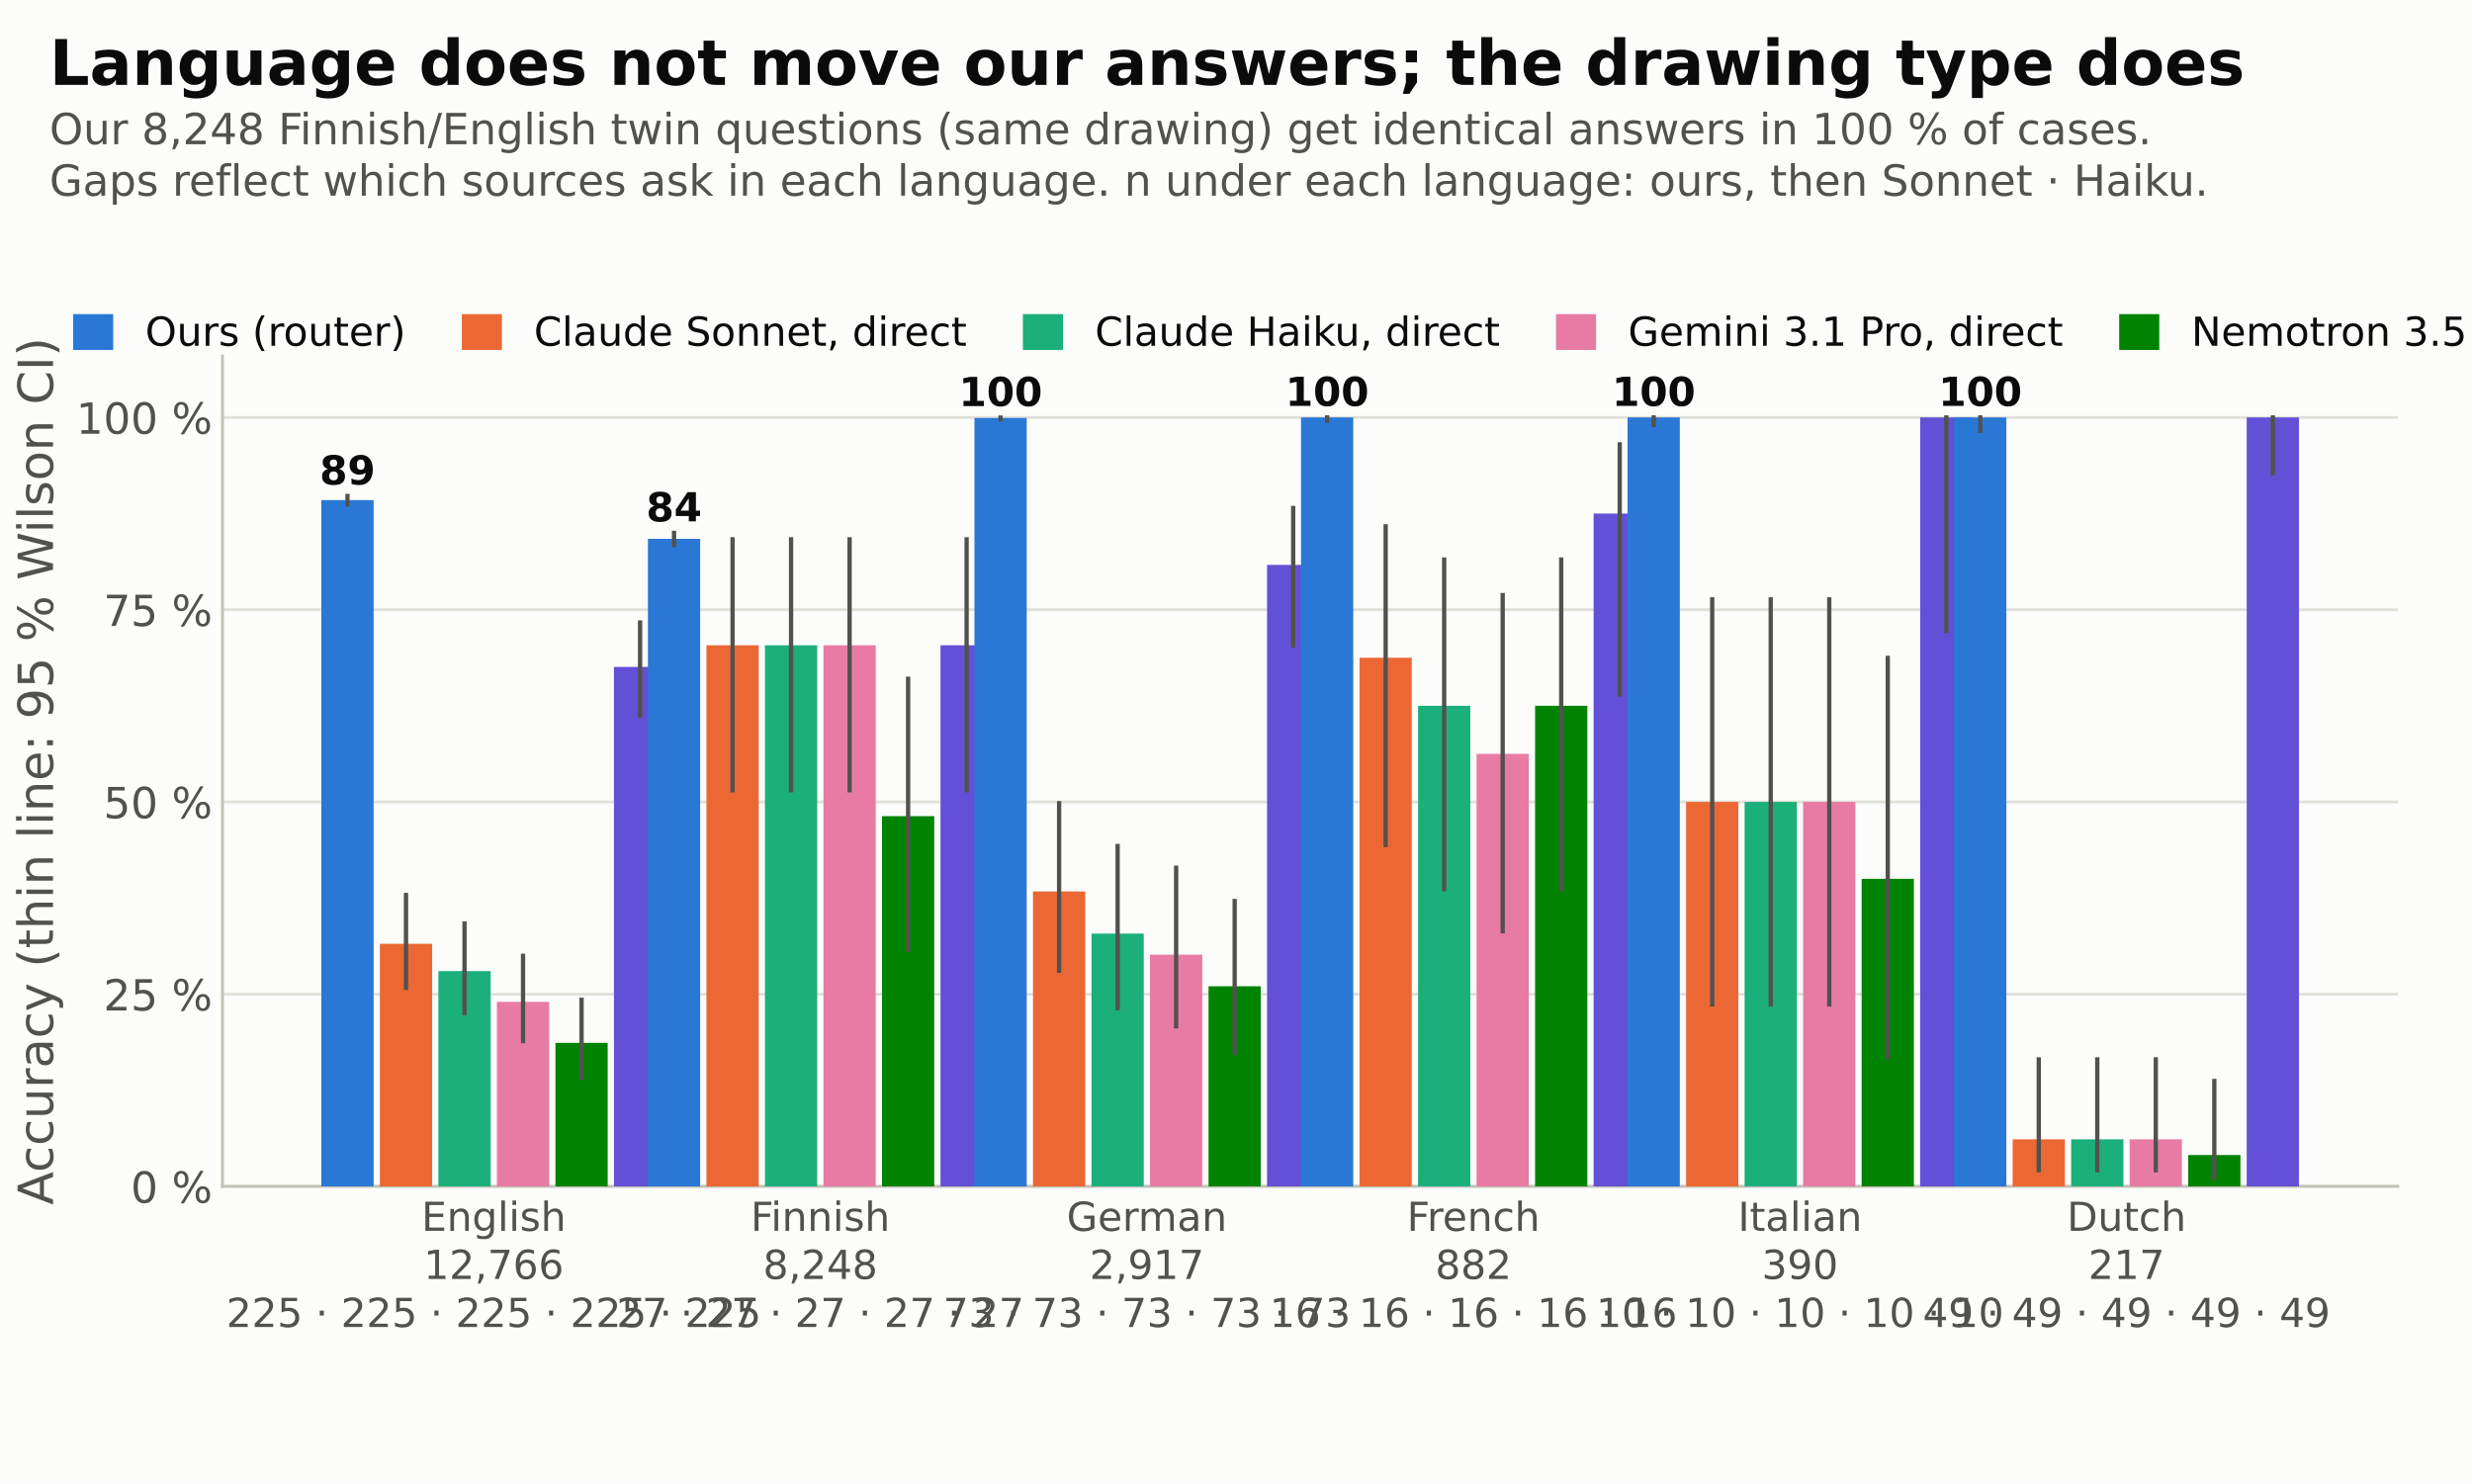
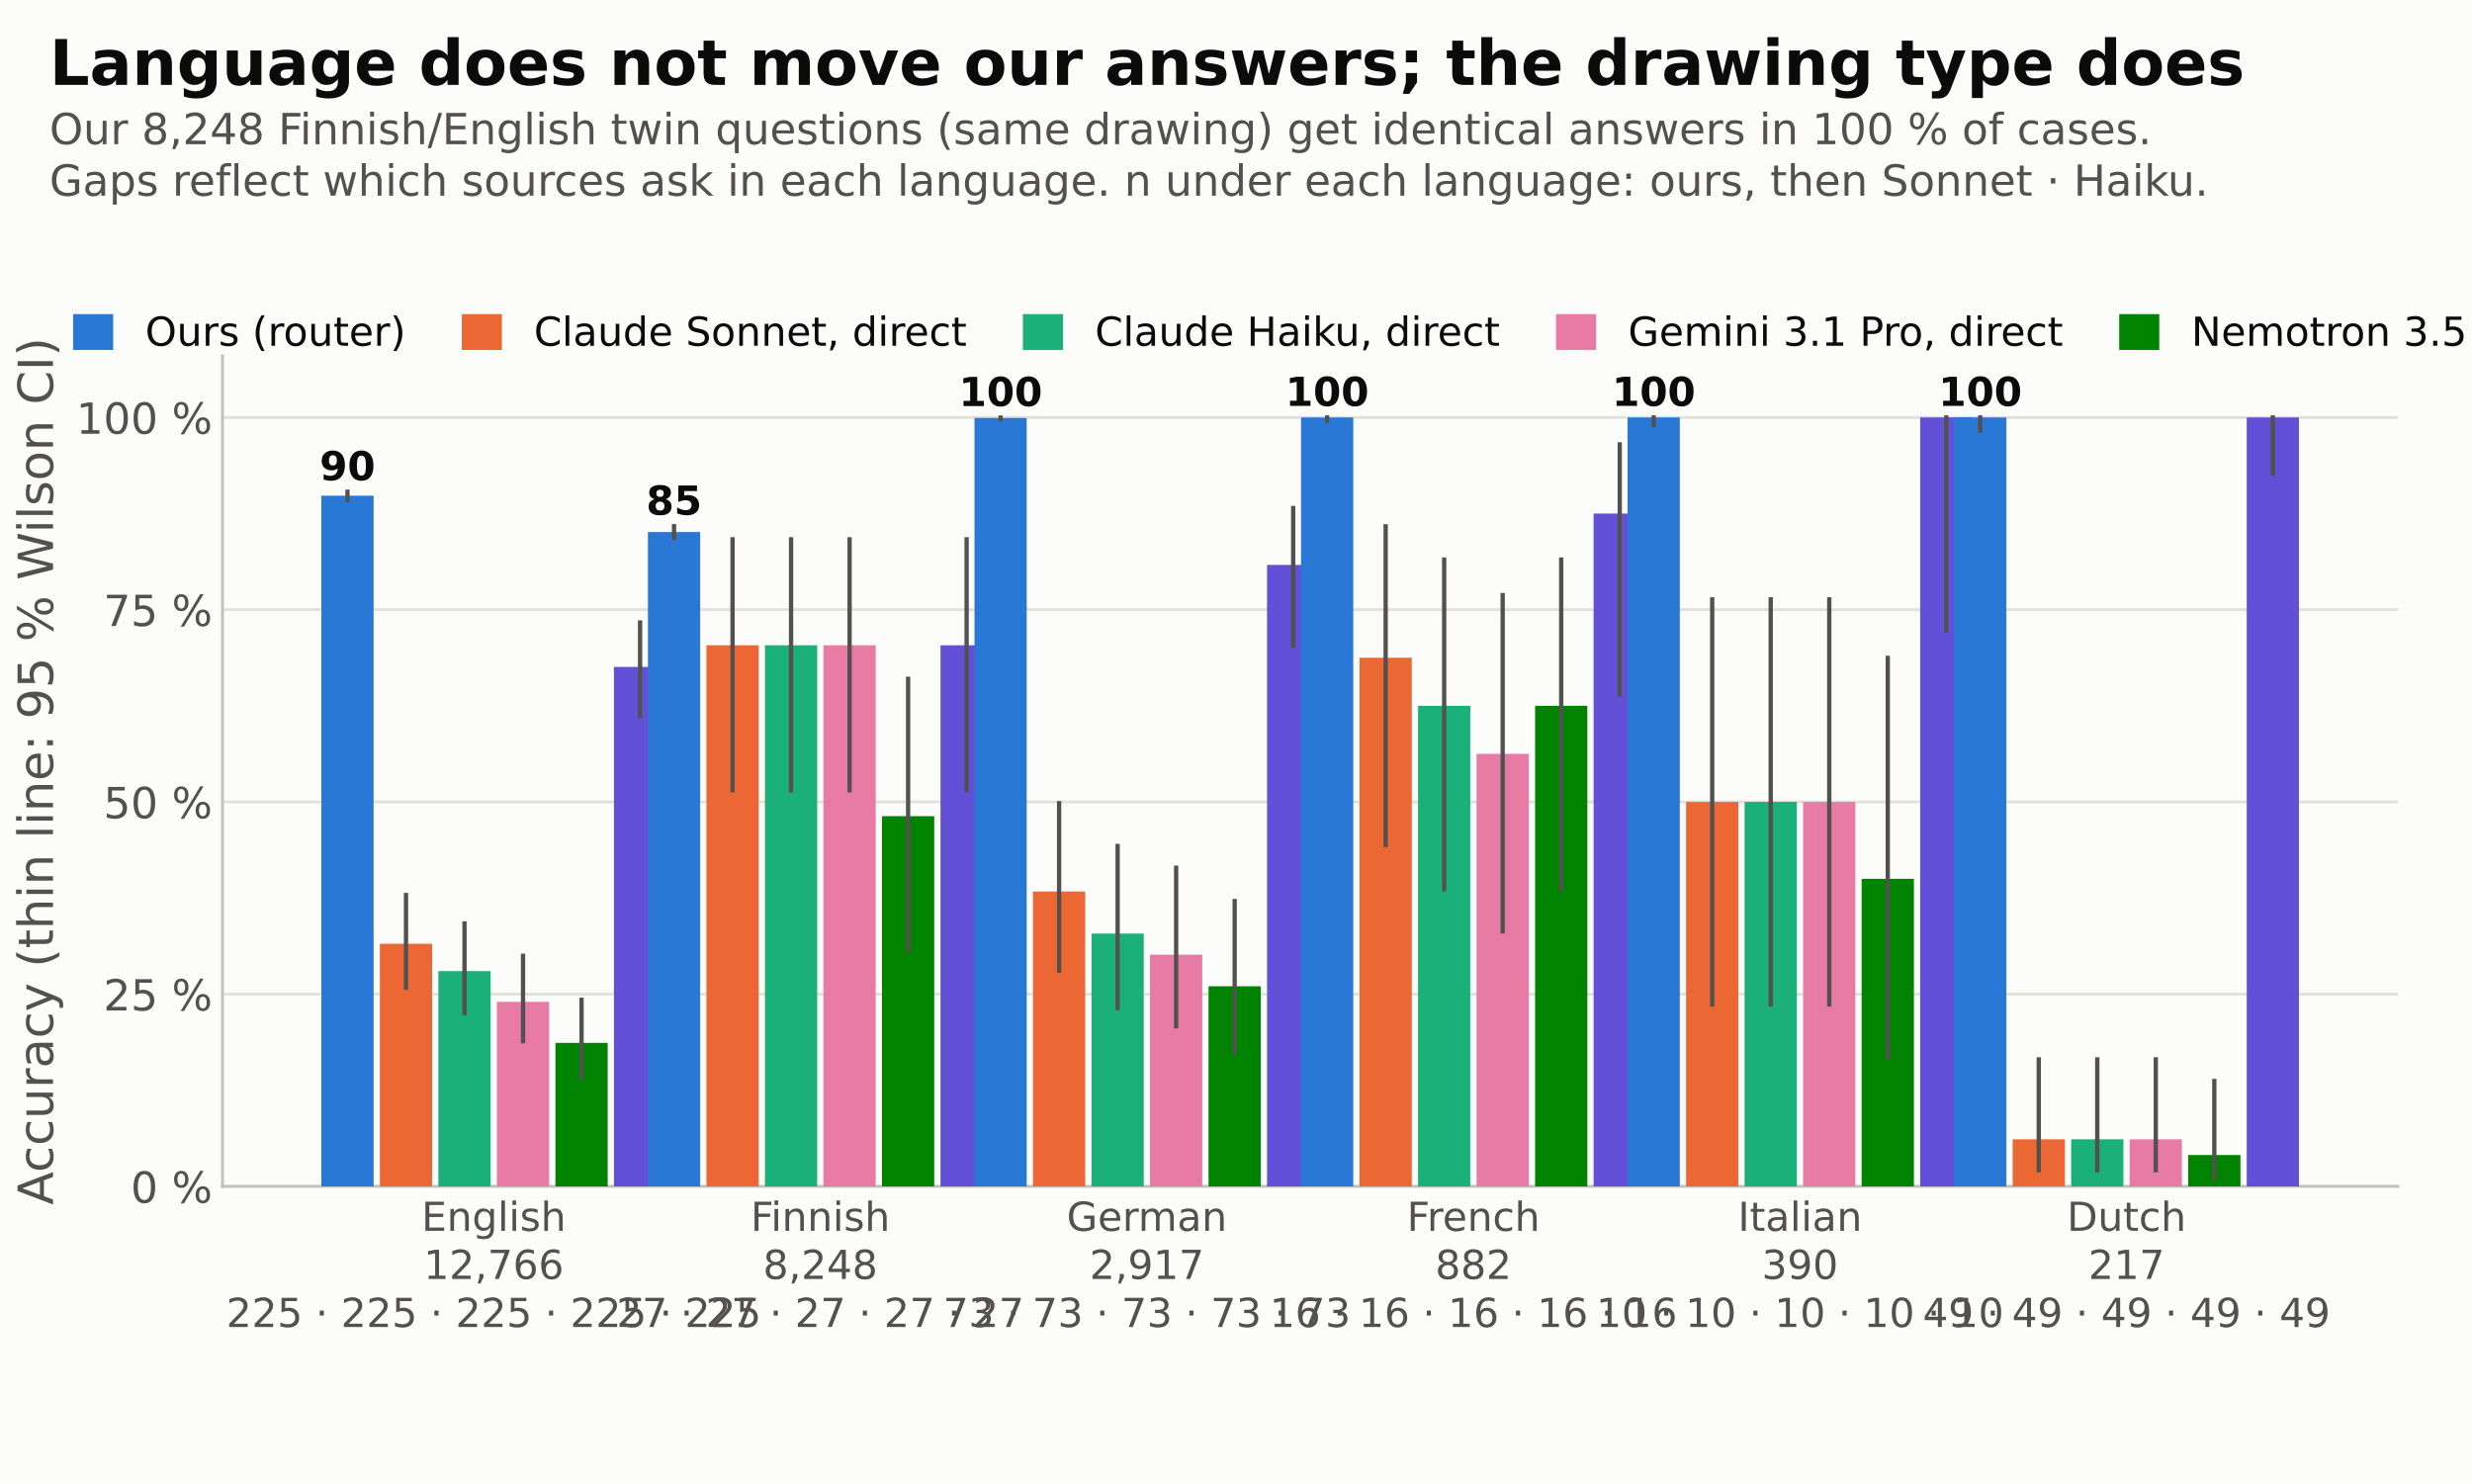
<svg xmlns="http://www.w3.org/2000/svg" width="864pt" height="518.4pt" viewBox="0 0 864 518.4" version="1.1">
  <defs>
    <style type="text/css">*{stroke-linejoin: round; stroke-linecap: butt}</style>
  </defs>
  <g id="figure_1">
    <g id="patch_1">
      <path d="M 0 518.4  L 864 518.4  L 864 0  L 0 0  z " style="fill: #fcfcfb" />
    </g>
    <g id="axes_1">
      <g id="patch_2">
        <path d="M 77.76 414.72  L 838.08 414.72  L 838.08 124.416  L 77.76 124.416  z " style="fill: #fcfcfb" />
      </g>
      <g id="matplotlib.axis_1">
        <g id="xtick_1">
          <g id="line2d_1" />
          <g id="text_1">
            <text style="font-size: 14px; font-family: 'DejaVu Sans'; fill: #52514e" transform="translate(147.3077 430.2592)">English</text>
            <text style="font-size: 14px; font-family: 'DejaVu Sans'; fill: #52514e" transform="translate(148.0897 447.0619)">12,766</text>
            <text style="font-size: 14px; font-family: 'DejaVu Sans'; fill: #52514e" transform="translate(79.08064 463.8646)">225 · 225 · 225 · 225 · 225</text>
          </g>
        </g>
        <g id="xtick_2">
          <g id="line2d_2" />
          <g id="text_2">
            <text style="font-size: 14px; font-family: 'DejaVu Sans'; fill: #52514e" transform="translate(262.3568 430.2592)">Finnish</text>
            <text style="font-size: 14px; font-family: 'DejaVu Sans'; fill: #52514e" transform="translate(266.6782 447.0619)">8,248</text>
            <text style="font-size: 14px; font-family: 'DejaVu Sans'; fill: #52514e" transform="translate(215.4841 463.8646)">27 · 27 · 27 · 27 · 27</text>
          </g>
        </g>
        <g id="xtick_3">
          <g id="line2d_3" />
          <g id="text_3">
            <text style="font-size: 14px; font-family: 'DejaVu Sans'; fill: #52514e" transform="translate(372.822 430.2581)">German</text>
            <text style="font-size: 14px; font-family: 'DejaVu Sans'; fill: #52514e" transform="translate(380.8129 447.0608)">2,917</text>
            <text style="font-size: 14px; font-family: 'DejaVu Sans'; fill: #52514e" transform="translate(329.6189 463.8636)">73 · 73 · 73 · 73 · 73</text>
          </g>
        </g>
        <g id="xtick_4">
          <g id="line2d_4" />
          <g id="text_4">
            <text style="font-size: 14px; font-family: 'DejaVu Sans'; fill: #52514e" transform="translate(491.7189 430.2592)">French</text>
            <text style="font-size: 14px; font-family: 'DejaVu Sans'; fill: #52514e" transform="translate(501.6261 447.0619)">882</text>
            <text style="font-size: 14px; font-family: 'DejaVu Sans'; fill: #52514e" transform="translate(443.7536 463.8646)">16 · 16 · 16 · 16 · 16</text>
          </g>
        </g>
        <g id="xtick_5">
          <g id="line2d_5" />
          <g id="text_5">
            <text style="font-size: 14px; font-family: 'DejaVu Sans'; fill: #52514e" transform="translate(607.4079 430.2592)">Italian</text>
            <text style="font-size: 14px; font-family: 'DejaVu Sans'; fill: #52514e" transform="translate(615.7609 447.0619)">390</text>
            <text style="font-size: 14px; font-family: 'DejaVu Sans'; fill: #52514e" transform="translate(557.8884 463.8646)">10 · 10 · 10 · 10 · 10</text>
          </g>
        </g>
        <g id="xtick_6">
          <g id="line2d_6" />
          <g id="text_6">
            <text style="font-size: 14px; font-family: 'DejaVu Sans'; fill: #52514e" transform="translate(722.4012 430.2592)">Dutch</text>
            <text style="font-size: 14px; font-family: 'DejaVu Sans'; fill: #52514e" transform="translate(729.8956 447.0619)">217</text>
            <text style="font-size: 14px; font-family: 'DejaVu Sans'; fill: #52514e" transform="translate(672.0231 463.8646)">49 · 49 · 49 · 49 · 49</text>
          </g>
        </g>
      </g>
      <g id="matplotlib.axis_2">
        <g id="ytick_1">
          <g id="line2d_7">
-             <path d="M 77.76 414.72  L 838.08 414.72  " clip-path="url(#p96bb09492b)" style="fill: none; stroke: #e1e0d9; stroke-linecap: square" />
+             <path d="M 77.76 414.72  L 838.08 414.72  " clip-path="url(#pea095c5784)" style="fill: none; stroke: #e1e0d9; stroke-linecap: square" />
          </g>
          <g id="line2d_8" />
          <g id="text_7">
            <text style="font-size: 15px; font-family: 'DejaVu Sans'; text-anchor: end; fill: #52514e" x="74.26" y="420.418" transform="rotate(-0 74.26 420.4182)">0 %</text>
          </g>
        </g>
        <g id="ytick_2">
          <g id="line2d_9">
-             <path d="M 77.76 347.52  L 838.08 347.52  " clip-path="url(#p96bb09492b)" style="fill: none; stroke: #e1e0d9; stroke-linecap: square" />
+             <path d="M 77.76 347.52  L 838.08 347.52  " clip-path="url(#pea095c5784)" style="fill: none; stroke: #e1e0d9; stroke-linecap: square" />
          </g>
          <g id="line2d_10" />
          <g id="text_8">
            <text style="font-size: 15px; font-family: 'DejaVu Sans'; text-anchor: end; fill: #52514e" x="74.26" y="353.218" transform="rotate(-0 74.26 353.2182)">25 %</text>
          </g>
        </g>
        <g id="ytick_3">
          <g id="line2d_11">
-             <path d="M 77.76 280.32  L 838.08 280.32  " clip-path="url(#p96bb09492b)" style="fill: none; stroke: #e1e0d9; stroke-linecap: square" />
+             <path d="M 77.76 280.32  L 838.08 280.32  " clip-path="url(#pea095c5784)" style="fill: none; stroke: #e1e0d9; stroke-linecap: square" />
          </g>
          <g id="line2d_12" />
          <g id="text_9">
            <text style="font-size: 15px; font-family: 'DejaVu Sans'; text-anchor: end; fill: #52514e" x="74.26" y="286.018" transform="rotate(-0 74.26 286.0182)">50 %</text>
          </g>
        </g>
        <g id="ytick_4">
          <g id="line2d_13">
-             <path d="M 77.76 213.12  L 838.08 213.12  " clip-path="url(#p96bb09492b)" style="fill: none; stroke: #e1e0d9; stroke-linecap: square" />
+             <path d="M 77.76 213.12  L 838.08 213.12  " clip-path="url(#pea095c5784)" style="fill: none; stroke: #e1e0d9; stroke-linecap: square" />
          </g>
          <g id="line2d_14" />
          <g id="text_10">
            <text style="font-size: 15px; font-family: 'DejaVu Sans'; text-anchor: end; fill: #52514e" x="74.26" y="218.818" transform="rotate(-0 74.26 218.8182)">75 %</text>
          </g>
        </g>
        <g id="ytick_5">
          <g id="line2d_15">
-             <path d="M 77.76 145.92  L 838.08 145.92  " clip-path="url(#p96bb09492b)" style="fill: none; stroke: #e1e0d9; stroke-linecap: square" />
+             <path d="M 77.76 145.92  L 838.08 145.92  " clip-path="url(#pea095c5784)" style="fill: none; stroke: #e1e0d9; stroke-linecap: square" />
          </g>
          <g id="line2d_16" />
          <g id="text_11">
            <text style="font-size: 15px; font-family: 'DejaVu Sans'; text-anchor: end; fill: #52514e" x="74.26" y="151.618" transform="rotate(-0 74.26 151.6182)">100 %</text>
          </g>
        </g>
        <g id="text_12">
          <text style="font-size: 17px; font-family: 'DejaVu Sans'; text-anchor: middle; fill: #52514e" x="18.525" y="269.568" transform="rotate(-90 18.52523 269.568)">Accuracy (thin line: 95 % Wilson CI)</text>
        </g>
      </g>
      <g id="patch_3">
        <path d="M 77.76 414.72  L 77.76 124.416  " style="fill: none; stroke: #c3c2b7; stroke-linejoin: miter; stroke-linecap: square" />
      </g>
      <g id="patch_4">
        <path d="M 77.76 414.72  L 838.08 414.72  " style="fill: none; stroke: #c3c2b7; stroke-linejoin: miter; stroke-linecap: square" />
      </g>
      <g id="patch_5">
-         <path d="M 112.32 414.72  L 130.582 414.72  L 130.582 174.809  L 112.32 174.809  z " clip-path="url(#p96bb09492b)" style="fill: #2a78d6" />
+         <path d="M 112.32 414.72  L 130.582 414.72  L 130.582 173.272  L 112.32 173.272  z " clip-path="url(#pea095c5784)" style="fill: #2a78d6" />
      </g>
      <g id="text_13">
-         <text style="font-weight: 700; font-size: 14px; font-family: 'DejaVu Sans'; text-anchor: middle; fill: #0b0b0b" x="121.451" y="169.364" transform="rotate(-0 121.4508 169.3642)">89</text>
+         <text style="font-weight: 700; font-size: 14px; font-family: 'DejaVu Sans'; text-anchor: middle; fill: #0b0b0b" x="121.451" y="167.862" transform="rotate(-0 121.4508 167.862)">90</text>
      </g>
      <g id="patch_6">
-         <path d="M 132.773 414.72  L 151.035 414.72  L 151.035 329.899  L 132.773 329.899  z " clip-path="url(#p96bb09492b)" style="fill: #eb6834" />
+         <path d="M 132.773 414.72  L 151.035 414.72  L 151.035 329.899  L 132.773 329.899  z " clip-path="url(#pea095c5784)" style="fill: #eb6834" />
      </g>
      <g id="patch_7">
-         <path d="M 153.226 414.72  L 171.487 414.72  L 171.487 339.456  L 153.226 339.456  z " clip-path="url(#p96bb09492b)" style="fill: #1baf7a" />
+         <path d="M 153.226 414.72  L 171.487 414.72  L 171.487 339.456  L 153.226 339.456  z " clip-path="url(#pea095c5784)" style="fill: #1baf7a" />
      </g>
      <g id="patch_8">
-         <path d="M 173.679 414.72  L 191.94 414.72  L 191.94 350.208  L 173.679 350.208  z " clip-path="url(#p96bb09492b)" style="fill: #e87ba4" />
+         <path d="M 173.679 414.72  L 191.94 414.72  L 191.94 350.208  L 173.679 350.208  z " clip-path="url(#pea095c5784)" style="fill: #e87ba4" />
      </g>
      <g id="patch_9">
-         <path d="M 194.132 414.72  L 212.393 414.72  L 212.393 364.544  L 194.132 364.544  z " clip-path="url(#p96bb09492b)" style="fill: #008300" />
+         <path d="M 194.132 414.72  L 212.393 414.72  L 212.393 364.544  L 194.132 364.544  z " clip-path="url(#pea095c5784)" style="fill: #008300" />
      </g>
      <g id="patch_10">
-         <path d="M 214.585 414.72  L 232.846 414.72  L 232.846 233.131  L 214.585 233.131  z " clip-path="url(#p96bb09492b)" style="fill: #6250d6" />
+         <path d="M 214.585 414.72  L 232.846 414.72  L 232.846 233.131  L 214.585 233.131  z " clip-path="url(#pea095c5784)" style="fill: #6250d6" />
      </g>
      <g id="patch_11">
-         <path d="M 226.455 414.72  L 244.716 414.72  L 244.716 188.352  L 226.455 188.352  z " clip-path="url(#p96bb09492b)" style="fill: #2a78d6" />
+         <path d="M 226.455 414.72  L 244.716 414.72  L 244.716 185.973  L 226.455 185.973  z " clip-path="url(#pea095c5784)" style="fill: #2a78d6" />
      </g>
      <g id="text_14">
-         <text style="font-weight: 700; font-size: 14px; font-family: 'DejaVu Sans'; text-anchor: middle; fill: #0b0b0b" x="235.586" y="182.248" transform="rotate(-0 235.5855 182.2476)">84</text>
+         <text style="font-weight: 700; font-size: 14px; font-family: 'DejaVu Sans'; text-anchor: middle; fill: #0b0b0b" x="235.586" y="179.919" transform="rotate(-0 235.5855 179.919)">85</text>
      </g>
      <g id="patch_12">
-         <path d="M 246.908 414.72  L 265.169 414.72  L 265.169 225.564  L 246.908 225.564  z " clip-path="url(#p96bb09492b)" style="fill: #eb6834" />
+         <path d="M 246.908 414.72  L 265.169 414.72  L 265.169 225.564  L 246.908 225.564  z " clip-path="url(#pea095c5784)" style="fill: #eb6834" />
      </g>
      <g id="patch_13">
-         <path d="M 267.361 414.72  L 285.622 414.72  L 285.622 225.564  L 267.361 225.564  z " clip-path="url(#p96bb09492b)" style="fill: #1baf7a" />
+         <path d="M 267.361 414.72  L 285.622 414.72  L 285.622 225.564  L 267.361 225.564  z " clip-path="url(#pea095c5784)" style="fill: #1baf7a" />
      </g>
      <g id="patch_14">
-         <path d="M 287.814 414.72  L 306.075 414.72  L 306.075 225.564  L 287.814 225.564  z " clip-path="url(#p96bb09492b)" style="fill: #e87ba4" />
+         <path d="M 287.814 414.72  L 306.075 414.72  L 306.075 225.564  L 287.814 225.564  z " clip-path="url(#pea095c5784)" style="fill: #e87ba4" />
      </g>
      <g id="patch_15">
-         <path d="M 308.267 414.72  L 326.528 414.72  L 326.528 285.298  L 308.267 285.298  z " clip-path="url(#p96bb09492b)" style="fill: #008300" />
+         <path d="M 308.267 414.72  L 326.528 414.72  L 326.528 285.298  L 308.267 285.298  z " clip-path="url(#pea095c5784)" style="fill: #008300" />
      </g>
      <g id="patch_16">
-         <path d="M 328.719 414.72  L 346.981 414.72  L 346.981 225.564  L 328.719 225.564  z " clip-path="url(#p96bb09492b)" style="fill: #6250d6" />
+         <path d="M 328.719 414.72  L 346.981 414.72  L 346.981 225.564  L 328.719 225.564  z " clip-path="url(#pea095c5784)" style="fill: #6250d6" />
      </g>
      <g id="patch_17">
-         <path d="M 340.589 414.72  L 358.851 414.72  L 358.851 146.104  L 340.589 146.104  z " clip-path="url(#p96bb09492b)" style="fill: #2a78d6" />
+         <path d="M 340.589 414.72  L 358.851 414.72  L 358.851 146.104  L 340.589 146.104  z " clip-path="url(#pea095c5784)" style="fill: #2a78d6" />
      </g>
      <g id="text_15">
        <text style="font-weight: 700; font-size: 14px; font-family: 'DejaVu Sans'; text-anchor: middle; fill: #0b0b0b" x="349.72" y="141.939" transform="rotate(-0 349.7203 141.9385)">100</text>
      </g>
      <g id="patch_18">
-         <path d="M 361.042 414.72  L 379.304 414.72  L 379.304 311.619  L 361.042 311.619  z " clip-path="url(#p96bb09492b)" style="fill: #eb6834" />
+         <path d="M 361.042 414.72  L 379.304 414.72  L 379.304 311.619  L 361.042 311.619  z " clip-path="url(#pea095c5784)" style="fill: #eb6834" />
      </g>
      <g id="patch_19">
-         <path d="M 381.495 414.72  L 399.757 414.72  L 399.757 326.347  L 381.495 326.347  z " clip-path="url(#p96bb09492b)" style="fill: #1baf7a" />
+         <path d="M 381.495 414.72  L 399.757 414.72  L 399.757 326.347  L 381.495 326.347  z " clip-path="url(#pea095c5784)" style="fill: #1baf7a" />
      </g>
      <g id="patch_20">
-         <path d="M 401.948 414.72  L 420.21 414.72  L 420.21 333.712  L 401.948 333.712  z " clip-path="url(#p96bb09492b)" style="fill: #e87ba4" />
+         <path d="M 401.948 414.72  L 420.21 414.72  L 420.21 333.712  L 401.948 333.712  z " clip-path="url(#pea095c5784)" style="fill: #e87ba4" />
      </g>
      <g id="patch_21">
-         <path d="M 422.401 414.72  L 440.663 414.72  L 440.663 344.758  L 422.401 344.758  z " clip-path="url(#p96bb09492b)" style="fill: #008300" />
+         <path d="M 422.401 414.72  L 440.663 414.72  L 440.663 344.758  L 422.401 344.758  z " clip-path="url(#pea095c5784)" style="fill: #008300" />
      </g>
      <g id="patch_22">
-         <path d="M 442.854 414.72  L 461.116 414.72  L 461.116 197.471  L 442.854 197.471  z " clip-path="url(#p96bb09492b)" style="fill: #6250d6" />
+         <path d="M 442.854 414.72  L 461.116 414.72  L 461.116 197.471  L 442.854 197.471  z " clip-path="url(#pea095c5784)" style="fill: #6250d6" />
      </g>
      <g id="patch_23">
-         <path d="M 454.724 414.72  L 472.986 414.72  L 472.986 145.92  L 454.724 145.92  z " clip-path="url(#p96bb09492b)" style="fill: #2a78d6" />
+         <path d="M 454.724 414.72  L 472.986 414.72  L 472.986 145.92  L 454.724 145.92  z " clip-path="url(#pea095c5784)" style="fill: #2a78d6" />
      </g>
      <g id="text_16">
        <text style="font-weight: 700; font-size: 14px; font-family: 'DejaVu Sans'; text-anchor: middle; fill: #0b0b0b" x="463.855" y="141.888" transform="rotate(-0 463.855 141.888)">100</text>
      </g>
      <g id="patch_24">
-         <path d="M 475.177 414.72  L 493.439 414.72  L 493.439 229.92  L 475.177 229.92  z " clip-path="url(#p96bb09492b)" style="fill: #eb6834" />
+         <path d="M 475.177 414.72  L 493.439 414.72  L 493.439 229.92  L 475.177 229.92  z " clip-path="url(#pea095c5784)" style="fill: #eb6834" />
      </g>
      <g id="patch_25">
-         <path d="M 495.63 414.72  L 513.892 414.72  L 513.892 246.72  L 495.63 246.72  z " clip-path="url(#p96bb09492b)" style="fill: #1baf7a" />
+         <path d="M 495.63 414.72  L 513.892 414.72  L 513.892 246.72  L 495.63 246.72  z " clip-path="url(#pea095c5784)" style="fill: #1baf7a" />
      </g>
      <g id="patch_26">
-         <path d="M 516.083 414.72  L 534.345 414.72  L 534.345 263.52  L 516.083 263.52  z " clip-path="url(#p96bb09492b)" style="fill: #e87ba4" />
+         <path d="M 516.083 414.72  L 534.345 414.72  L 534.345 263.52  L 516.083 263.52  z " clip-path="url(#pea095c5784)" style="fill: #e87ba4" />
      </g>
      <g id="patch_27">
-         <path d="M 536.536 414.72  L 554.798 414.72  L 554.798 246.72  L 536.536 246.72  z " clip-path="url(#p96bb09492b)" style="fill: #008300" />
+         <path d="M 536.536 414.72  L 554.798 414.72  L 554.798 246.72  L 536.536 246.72  z " clip-path="url(#pea095c5784)" style="fill: #008300" />
      </g>
      <g id="patch_28">
-         <path d="M 556.989 414.72  L 575.251 414.72  L 575.251 179.52  L 556.989 179.52  z " clip-path="url(#p96bb09492b)" style="fill: #6250d6" />
+         <path d="M 556.989 414.72  L 575.251 414.72  L 575.251 179.52  L 556.989 179.52  z " clip-path="url(#pea095c5784)" style="fill: #6250d6" />
      </g>
      <g id="patch_29">
-         <path d="M 568.859 414.72  L 587.121 414.72  L 587.121 145.92  L 568.859 145.92  z " clip-path="url(#p96bb09492b)" style="fill: #2a78d6" />
+         <path d="M 568.859 414.72  L 587.121 414.72  L 587.121 145.92  L 568.859 145.92  z " clip-path="url(#pea095c5784)" style="fill: #2a78d6" />
      </g>
      <g id="text_17">
        <text style="font-weight: 700; font-size: 14px; font-family: 'DejaVu Sans'; text-anchor: middle; fill: #0b0b0b" x="577.99" y="141.888" transform="rotate(-0 577.9897 141.888)">100</text>
      </g>
      <g id="patch_30">
-         <path d="M 589.312 414.72  L 607.573 414.72  L 607.573 280.32  L 589.312 280.32  z " clip-path="url(#p96bb09492b)" style="fill: #eb6834" />
+         <path d="M 589.312 414.72  L 607.573 414.72  L 607.573 280.32  L 589.312 280.32  z " clip-path="url(#pea095c5784)" style="fill: #eb6834" />
      </g>
      <g id="patch_31">
-         <path d="M 609.765 414.72  L 628.026 414.72  L 628.026 280.32  L 609.765 280.32  z " clip-path="url(#p96bb09492b)" style="fill: #1baf7a" />
+         <path d="M 609.765 414.72  L 628.026 414.72  L 628.026 280.32  L 609.765 280.32  z " clip-path="url(#pea095c5784)" style="fill: #1baf7a" />
      </g>
      <g id="patch_32">
-         <path d="M 630.218 414.72  L 648.479 414.72  L 648.479 280.32  L 630.218 280.32  z " clip-path="url(#p96bb09492b)" style="fill: #e87ba4" />
+         <path d="M 630.218 414.72  L 648.479 414.72  L 648.479 280.32  L 630.218 280.32  z " clip-path="url(#pea095c5784)" style="fill: #e87ba4" />
      </g>
      <g id="patch_33">
-         <path d="M 650.671 414.72  L 668.932 414.72  L 668.932 307.2  L 650.671 307.2  z " clip-path="url(#p96bb09492b)" style="fill: #008300" />
+         <path d="M 650.671 414.72  L 668.932 414.72  L 668.932 307.2  L 650.671 307.2  z " clip-path="url(#pea095c5784)" style="fill: #008300" />
      </g>
      <g id="patch_34">
-         <path d="M 671.124 414.72  L 689.385 414.72  L 689.385 145.92  L 671.124 145.92  z " clip-path="url(#p96bb09492b)" style="fill: #6250d6" />
+         <path d="M 671.124 414.72  L 689.385 414.72  L 689.385 145.92  L 671.124 145.92  z " clip-path="url(#pea095c5784)" style="fill: #6250d6" />
      </g>
      <g id="patch_35">
-         <path d="M 682.994 414.72  L 701.255 414.72  L 701.255 145.92  L 682.994 145.92  z " clip-path="url(#p96bb09492b)" style="fill: #2a78d6" />
+         <path d="M 682.994 414.72  L 701.255 414.72  L 701.255 145.92  L 682.994 145.92  z " clip-path="url(#pea095c5784)" style="fill: #2a78d6" />
      </g>
      <g id="text_18">
        <text style="font-weight: 700; font-size: 14px; font-family: 'DejaVu Sans'; text-anchor: middle; fill: #0b0b0b" x="692.124" y="141.888" transform="rotate(-0 692.1245 141.888)">100</text>
      </g>
      <g id="patch_36">
-         <path d="M 703.447 414.72  L 721.708 414.72  L 721.708 398.263  L 703.447 398.263  z " clip-path="url(#p96bb09492b)" style="fill: #eb6834" />
+         <path d="M 703.447 414.72  L 721.708 414.72  L 721.708 398.263  L 703.447 398.263  z " clip-path="url(#pea095c5784)" style="fill: #eb6834" />
      </g>
      <g id="patch_37">
-         <path d="M 723.9 414.72  L 742.161 414.72  L 742.161 398.263  L 723.9 398.263  z " clip-path="url(#p96bb09492b)" style="fill: #1baf7a" />
+         <path d="M 723.9 414.72  L 742.161 414.72  L 742.161 398.263  L 723.9 398.263  z " clip-path="url(#pea095c5784)" style="fill: #1baf7a" />
      </g>
      <g id="patch_38">
-         <path d="M 744.353 414.72  L 762.614 414.72  L 762.614 398.263  L 744.353 398.263  z " clip-path="url(#p96bb09492b)" style="fill: #e87ba4" />
+         <path d="M 744.353 414.72  L 762.614 414.72  L 762.614 398.263  L 744.353 398.263  z " clip-path="url(#pea095c5784)" style="fill: #e87ba4" />
      </g>
      <g id="patch_39">
-         <path d="M 764.805 414.72  L 783.067 414.72  L 783.067 403.749  L 764.805 403.749  z " clip-path="url(#p96bb09492b)" style="fill: #008300" />
+         <path d="M 764.805 414.72  L 783.067 414.72  L 783.067 403.749  L 764.805 403.749  z " clip-path="url(#pea095c5784)" style="fill: #008300" />
      </g>
      <g id="patch_40">
-         <path d="M 785.258 414.72  L 803.52 414.72  L 803.52 145.92  L 785.258 145.92  z " clip-path="url(#p96bb09492b)" style="fill: #6250d6" />
+         <path d="M 785.258 414.72  L 803.52 414.72  L 803.52 145.92  L 785.258 145.92  z " clip-path="url(#pea095c5784)" style="fill: #6250d6" />
      </g>
      <g id="line2d_17">
-         <path d="M 121.451 176.285  L 121.451 173.396  " clip-path="url(#p96bb09492b)" style="fill: none; stroke: #52514e; stroke-width: 1.5; stroke-linecap: square" />
+         <path d="M 121.451 174.714  L 121.451 171.894  " clip-path="url(#pea095c5784)" style="fill: none; stroke: #52514e; stroke-width: 1.5; stroke-linecap: square" />
      </g>
      <g id="line2d_18">
-         <path d="M 141.904 345.273  L 141.904 312.86  " clip-path="url(#p96bb09492b)" style="fill: none; stroke: #52514e; stroke-width: 1.5; stroke-linecap: square" />
+         <path d="M 141.904 345.273  L 141.904 312.86  " clip-path="url(#pea095c5784)" style="fill: none; stroke: #52514e; stroke-width: 1.5; stroke-linecap: square" />
      </g>
      <g id="line2d_19">
-         <path d="M 162.357 354.132  L 162.357 322.795  " clip-path="url(#p96bb09492b)" style="fill: none; stroke: #52514e; stroke-width: 1.5; stroke-linecap: square" />
+         <path d="M 162.357 354.132  L 162.357 322.795  " clip-path="url(#pea095c5784)" style="fill: none; stroke: #52514e; stroke-width: 1.5; stroke-linecap: square" />
      </g>
      <g id="line2d_20">
-         <path d="M 182.81 363.955  L 182.81 334.115  " clip-path="url(#p96bb09492b)" style="fill: none; stroke: #52514e; stroke-width: 1.5; stroke-linecap: square" />
+         <path d="M 182.81 363.955  L 182.81 334.115  " clip-path="url(#pea095c5784)" style="fill: none; stroke: #52514e; stroke-width: 1.5; stroke-linecap: square" />
      </g>
      <g id="line2d_21">
-         <path d="M 203.263 376.774  L 203.263 349.487  " clip-path="url(#p96bb09492b)" style="fill: none; stroke: #52514e; stroke-width: 1.5; stroke-linecap: square" />
+         <path d="M 203.263 376.774  L 203.263 349.487  " clip-path="url(#pea095c5784)" style="fill: none; stroke: #52514e; stroke-width: 1.5; stroke-linecap: square" />
      </g>
      <g id="line2d_22">
-         <path d="M 223.716 250.247  L 223.716 217.599  " clip-path="url(#p96bb09492b)" style="fill: none; stroke: #52514e; stroke-width: 1.5; stroke-linecap: square" />
+         <path d="M 223.716 250.247  L 223.716 217.599  " clip-path="url(#pea095c5784)" style="fill: none; stroke: #52514e; stroke-width: 1.5; stroke-linecap: square" />
      </g>
      <g id="line2d_23">
-         <path d="M 235.586 190.51  L 235.586 186.28  " clip-path="url(#p96bb09492b)" style="fill: none; stroke: #52514e; stroke-width: 1.5; stroke-linecap: square" />
+         <path d="M 235.586 188.082  L 235.586 183.951  " clip-path="url(#pea095c5784)" style="fill: none; stroke: #52514e; stroke-width: 1.5; stroke-linecap: square" />
      </g>
      <g id="line2d_24">
-         <path d="M 256.038 276.236  L 256.038 188.533  " clip-path="url(#p96bb09492b)" style="fill: none; stroke: #52514e; stroke-width: 1.5; stroke-linecap: square" />
+         <path d="M 256.038 276.236  L 256.038 188.533  " clip-path="url(#pea095c5784)" style="fill: none; stroke: #52514e; stroke-width: 1.5; stroke-linecap: square" />
      </g>
      <g id="line2d_25">
-         <path d="M 276.491 276.236  L 276.491 188.533  " clip-path="url(#p96bb09492b)" style="fill: none; stroke: #52514e; stroke-width: 1.5; stroke-linecap: square" />
+         <path d="M 276.491 276.236  L 276.491 188.533  " clip-path="url(#pea095c5784)" style="fill: none; stroke: #52514e; stroke-width: 1.5; stroke-linecap: square" />
      </g>
      <g id="line2d_26">
-         <path d="M 296.944 276.236  L 296.944 188.533  " clip-path="url(#p96bb09492b)" style="fill: none; stroke: #52514e; stroke-width: 1.5; stroke-linecap: square" />
+         <path d="M 296.944 276.236  L 296.944 188.533  " clip-path="url(#pea095c5784)" style="fill: none; stroke: #52514e; stroke-width: 1.5; stroke-linecap: square" />
      </g>
      <g id="line2d_27">
-         <path d="M 317.397 332.082  L 317.397 237.273  " clip-path="url(#p96bb09492b)" style="fill: none; stroke: #52514e; stroke-width: 1.5; stroke-linecap: square" />
+         <path d="M 317.397 332.082  L 317.397 237.273  " clip-path="url(#pea095c5784)" style="fill: none; stroke: #52514e; stroke-width: 1.5; stroke-linecap: square" />
      </g>
      <g id="line2d_28">
-         <path d="M 337.85 276.236  L 337.85 188.533  " clip-path="url(#p96bb09492b)" style="fill: none; stroke: #52514e; stroke-width: 1.5; stroke-linecap: square" />
+         <path d="M 337.85 276.236  L 337.85 188.533  " clip-path="url(#pea095c5784)" style="fill: none; stroke: #52514e; stroke-width: 1.5; stroke-linecap: square" />
      </g>
      <g id="line2d_29">
-         <path d="M 349.72 146.591  L 349.72 145.971  " clip-path="url(#p96bb09492b)" style="fill: none; stroke: #52514e; stroke-width: 1.5; stroke-linecap: square" />
+         <path d="M 349.72 146.591  L 349.72 145.971  " clip-path="url(#pea095c5784)" style="fill: none; stroke: #52514e; stroke-width: 1.5; stroke-linecap: square" />
      </g>
      <g id="line2d_30">
-         <path d="M 370.173 339.32  L 370.173 280.788  " clip-path="url(#p96bb09492b)" style="fill: none; stroke: #52514e; stroke-width: 1.5; stroke-linecap: square" />
+         <path d="M 370.173 339.32  L 370.173 280.788  " clip-path="url(#pea095c5784)" style="fill: none; stroke: #52514e; stroke-width: 1.5; stroke-linecap: square" />
      </g>
      <g id="line2d_31">
-         <path d="M 390.626 352.373  L 390.626 295.72  " clip-path="url(#p96bb09492b)" style="fill: none; stroke: #52514e; stroke-width: 1.5; stroke-linecap: square" />
+         <path d="M 390.626 352.373  L 390.626 295.72  " clip-path="url(#pea095c5784)" style="fill: none; stroke: #52514e; stroke-width: 1.5; stroke-linecap: square" />
      </g>
      <g id="line2d_32">
-         <path d="M 411.079 358.749  L 411.079 303.336  " clip-path="url(#p96bb09492b)" style="fill: none; stroke: #52514e; stroke-width: 1.5; stroke-linecap: square" />
+         <path d="M 411.079 358.749  L 411.079 303.336  " clip-path="url(#pea095c5784)" style="fill: none; stroke: #52514e; stroke-width: 1.5; stroke-linecap: square" />
      </g>
      <g id="line2d_33">
-         <path d="M 431.532 368.104  L 431.532 314.97  " clip-path="url(#p96bb09492b)" style="fill: none; stroke: #52514e; stroke-width: 1.5; stroke-linecap: square" />
+         <path d="M 431.532 368.104  L 431.532 314.97  " clip-path="url(#pea095c5784)" style="fill: none; stroke: #52514e; stroke-width: 1.5; stroke-linecap: square" />
      </g>
      <g id="line2d_34">
-         <path d="M 451.985 225.634  L 451.985 177.591  " clip-path="url(#p96bb09492b)" style="fill: none; stroke: #52514e; stroke-width: 1.5; stroke-linecap: square" />
+         <path d="M 451.985 225.634  L 451.985 177.591  " clip-path="url(#pea095c5784)" style="fill: none; stroke: #52514e; stroke-width: 1.5; stroke-linecap: square" />
      </g>
      <g id="line2d_35">
-         <path d="M 463.855 147.086  L 463.855 145.92  " clip-path="url(#p96bb09492b)" style="fill: none; stroke: #52514e; stroke-width: 1.5; stroke-linecap: square" />
+         <path d="M 463.855 147.086  L 463.855 145.92  " clip-path="url(#pea095c5784)" style="fill: none; stroke: #52514e; stroke-width: 1.5; stroke-linecap: square" />
      </g>
      <g id="line2d_36">
-         <path d="M 484.308 295.361  L 484.308 183.995  " clip-path="url(#p96bb09492b)" style="fill: none; stroke: #52514e; stroke-width: 1.5; stroke-linecap: square" />
+         <path d="M 484.308 295.361  L 484.308 183.995  " clip-path="url(#pea095c5784)" style="fill: none; stroke: #52514e; stroke-width: 1.5; stroke-linecap: square" />
      </g>
      <g id="line2d_37">
-         <path d="M 504.761 310.853  L 504.761 195.598  " clip-path="url(#p96bb09492b)" style="fill: none; stroke: #52514e; stroke-width: 1.5; stroke-linecap: square" />
+         <path d="M 504.761 310.853  L 504.761 195.598  " clip-path="url(#pea095c5784)" style="fill: none; stroke: #52514e; stroke-width: 1.5; stroke-linecap: square" />
      </g>
      <g id="line2d_38">
-         <path d="M 525.214 325.536  L 525.214 208.009  " clip-path="url(#p96bb09492b)" style="fill: none; stroke: #52514e; stroke-width: 1.5; stroke-linecap: square" />
+         <path d="M 525.214 325.536  L 525.214 208.009  " clip-path="url(#pea095c5784)" style="fill: none; stroke: #52514e; stroke-width: 1.5; stroke-linecap: square" />
      </g>
      <g id="line2d_39">
-         <path d="M 545.667 310.853  L 545.667 195.598  " clip-path="url(#p96bb09492b)" style="fill: none; stroke: #52514e; stroke-width: 1.5; stroke-linecap: square" />
+         <path d="M 545.667 310.853  L 545.667 195.598  " clip-path="url(#pea095c5784)" style="fill: none; stroke: #52514e; stroke-width: 1.5; stroke-linecap: square" />
      </g>
      <g id="line2d_40">
-         <path d="M 566.12 242.749  L 566.12 155.322  " clip-path="url(#p96bb09492b)" style="fill: none; stroke: #52514e; stroke-width: 1.5; stroke-linecap: square" />
+         <path d="M 566.12 242.749  L 566.12 155.322  " clip-path="url(#pea095c5784)" style="fill: none; stroke: #52514e; stroke-width: 1.5; stroke-linecap: square" />
      </g>
      <g id="line2d_41">
-         <path d="M 577.99 148.542  L 577.99 145.92  " clip-path="url(#p96bb09492b)" style="fill: none; stroke: #52514e; stroke-width: 1.5; stroke-linecap: square" />
+         <path d="M 577.99 148.542  L 577.99 145.92  " clip-path="url(#pea095c5784)" style="fill: none; stroke: #52514e; stroke-width: 1.5; stroke-linecap: square" />
      </g>
      <g id="line2d_42">
-         <path d="M 598.443 351.124  L 598.443 209.516  " clip-path="url(#p96bb09492b)" style="fill: none; stroke: #52514e; stroke-width: 1.5; stroke-linecap: square" />
+         <path d="M 598.443 351.124  L 598.443 209.516  " clip-path="url(#pea095c5784)" style="fill: none; stroke: #52514e; stroke-width: 1.5; stroke-linecap: square" />
      </g>
      <g id="line2d_43">
-         <path d="M 618.896 351.124  L 618.896 209.516  " clip-path="url(#p96bb09492b)" style="fill: none; stroke: #52514e; stroke-width: 1.5; stroke-linecap: square" />
+         <path d="M 618.896 351.124  L 618.896 209.516  " clip-path="url(#pea095c5784)" style="fill: none; stroke: #52514e; stroke-width: 1.5; stroke-linecap: square" />
      </g>
      <g id="line2d_44">
-         <path d="M 639.349 351.124  L 639.349 209.516  " clip-path="url(#p96bb09492b)" style="fill: none; stroke: #52514e; stroke-width: 1.5; stroke-linecap: square" />
+         <path d="M 639.349 351.124  L 639.349 209.516  " clip-path="url(#pea095c5784)" style="fill: none; stroke: #52514e; stroke-width: 1.5; stroke-linecap: square" />
      </g>
      <g id="line2d_45">
-         <path d="M 659.802 369.513  L 659.802 229.967  " clip-path="url(#p96bb09492b)" style="fill: none; stroke: #52514e; stroke-width: 1.5; stroke-linecap: square" />
+         <path d="M 659.802 369.513  L 659.802 229.967  " clip-path="url(#pea095c5784)" style="fill: none; stroke: #52514e; stroke-width: 1.5; stroke-linecap: square" />
      </g>
      <g id="line2d_46">
-         <path d="M 680.254 220.521  L 680.254 145.92  " clip-path="url(#p96bb09492b)" style="fill: none; stroke: #52514e; stroke-width: 1.5; stroke-linecap: square" />
+         <path d="M 680.254 220.521  L 680.254 145.92  " clip-path="url(#pea095c5784)" style="fill: none; stroke: #52514e; stroke-width: 1.5; stroke-linecap: square" />
      </g>
      <g id="line2d_47">
-         <path d="M 692.124 150.596  L 692.124 145.92  " clip-path="url(#p96bb09492b)" style="fill: none; stroke: #52514e; stroke-width: 1.5; stroke-linecap: square" />
+         <path d="M 692.124 150.596  L 692.124 145.92  " clip-path="url(#pea095c5784)" style="fill: none; stroke: #52514e; stroke-width: 1.5; stroke-linecap: square" />
      </g>
      <g id="line2d_48">
-         <path d="M 712.577 409.064  L 712.577 370.313  " clip-path="url(#p96bb09492b)" style="fill: none; stroke: #52514e; stroke-width: 1.5; stroke-linecap: square" />
+         <path d="M 712.577 409.064  L 712.577 370.313  " clip-path="url(#pea095c5784)" style="fill: none; stroke: #52514e; stroke-width: 1.5; stroke-linecap: square" />
      </g>
      <g id="line2d_49">
-         <path d="M 733.03 409.064  L 733.03 370.313  " clip-path="url(#p96bb09492b)" style="fill: none; stroke: #52514e; stroke-width: 1.5; stroke-linecap: square" />
+         <path d="M 733.03 409.064  L 733.03 370.313  " clip-path="url(#pea095c5784)" style="fill: none; stroke: #52514e; stroke-width: 1.5; stroke-linecap: square" />
      </g>
      <g id="line2d_50">
-         <path d="M 753.483 409.064  L 753.483 370.313  " clip-path="url(#p96bb09492b)" style="fill: none; stroke: #52514e; stroke-width: 1.5; stroke-linecap: square" />
+         <path d="M 753.483 409.064  L 753.483 370.313  " clip-path="url(#pea095c5784)" style="fill: none; stroke: #52514e; stroke-width: 1.5; stroke-linecap: square" />
      </g>
      <g id="line2d_51">
-         <path d="M 773.936 411.692  L 773.936 377.859  " clip-path="url(#p96bb09492b)" style="fill: none; stroke: #52514e; stroke-width: 1.5; stroke-linecap: square" />
+         <path d="M 773.936 411.692  L 773.936 377.859  " clip-path="url(#pea095c5784)" style="fill: none; stroke: #52514e; stroke-width: 1.5; stroke-linecap: square" />
      </g>
      <g id="line2d_52">
-         <path d="M 794.389 165.461  L 794.389 145.92  " clip-path="url(#p96bb09492b)" style="fill: none; stroke: #52514e; stroke-width: 1.5; stroke-linecap: square" />
+         <path d="M 794.389 165.461  L 794.389 145.92  " clip-path="url(#pea095c5784)" style="fill: none; stroke: #52514e; stroke-width: 1.5; stroke-linecap: square" />
      </g>
    </g>
    <g id="text_19">
      <text style="font-weight: 700; font-size: 22px; font-family: 'DejaVu Sans'; text-anchor: start; fill: #0b0b0b" x="17.28" y="29.677" transform="rotate(-0 17.28 29.67656)">Language does not move our answers; the drawing type does</text>
    </g>
    <g id="text_20">
      <text style="font-size: 15px; font-family: 'DejaVu Sans'; fill: #52514e" transform="translate(17.28 50.41112)">Our 8,248 Finnish/English twin questions (same drawing) get identical answers in 100 % of cases.</text>
      <text style="font-size: 15px; font-family: 'DejaVu Sans'; fill: #52514e" transform="translate(17.28 68.41522)">Gaps reflect which sources ask in each language. n under each language: ours, then Sonnet · Haiku.</text>
    </g>
    <g id="legend_1">
      <g id="patch_41">
        <path d="M 25.56 122.33  L 39.56 122.33  L 39.56 109.8  L 25.56 109.8  z " style="fill: #2a78d6" />
      </g>
      <g id="text_21">
        <text style="font-size: 14px; font-family: 'DejaVu Sans'; text-anchor: start; fill: #0b0b0b" x="50.76" y="120.86" transform="rotate(-0 50.76 120.86)">Ours (router)</text>
      </g>
      <g id="patch_42">
        <path d="M 161.419 122.33  L 175.419 122.33  L 175.419 109.8  L 161.419 109.8  z " style="fill: #eb6834" />
      </g>
      <g id="text_22">
        <text style="font-size: 14px; font-family: 'DejaVu Sans'; text-anchor: start; fill: #0b0b0b" x="186.619" y="120.86" transform="rotate(-0 186.6191 120.86)">Claude Sonnet, direct</text>
      </g>
      <g id="patch_43">
        <path d="M 357.513 122.33  L 371.513 122.33  L 371.513 109.8  L 357.513 109.8  z " style="fill: #1baf7a" />
      </g>
      <g id="text_23">
        <text style="font-size: 14px; font-family: 'DejaVu Sans'; text-anchor: start; fill: #0b0b0b" x="382.713" y="120.86" transform="rotate(-0 382.7131 120.86)">Claude Haiku, direct</text>
      </g>
      <g id="patch_44">
        <path d="M 543.851 122.33  L 557.851 122.33  L 557.851 109.8  L 543.851 109.8  z " style="fill: #e87ba4" />
      </g>
      <g id="text_24">
        <text style="font-size: 14px; font-family: 'DejaVu Sans'; text-anchor: start; fill: #0b0b0b" x="569.051" y="120.86" transform="rotate(-0 569.0509 120.86)">Gemini 3.1 Pro, direct</text>
      </g>
      <g id="patch_45">
        <path d="M 740.697 122.33  L 754.697 122.33  L 754.697 109.8  L 740.697 109.8  z " style="fill: #008300" />
      </g>
      <g id="text_25">
        <text style="font-size: 14px; font-family: 'DejaVu Sans'; text-anchor: start; fill: #0b0b0b" x="765.898" y="120.86" transform="rotate(-0 765.8975 120.86)">Nemotron 3.5 Super VL (open), direct</text>
      </g>
      <g id="patch_46">
        <path d="M 1048.409 122.33  L 1062.409 122.33  L 1062.409 109.8  L 1048.409 109.8  z " style="fill: #6250d6" />
      </g>
      <g id="text_26">
        <text style="font-size: 14px; font-family: 'DejaVu Sans'; text-anchor: start; fill: #0b0b0b" x="1073.609" y="120.86" transform="rotate(-0 1073.609 120.86)">Claude Sonnet + sibling CAD/IFC files</text>
      </g>
    </g>
  </g>
  <defs>
-     <clipPath id="p96bb09492b">
+     <clipPath id="pea095c5784">
      <rect x="77.76" y="124.416" width="760.32" height="290.304" />
    </clipPath>
  </defs>
</svg>
